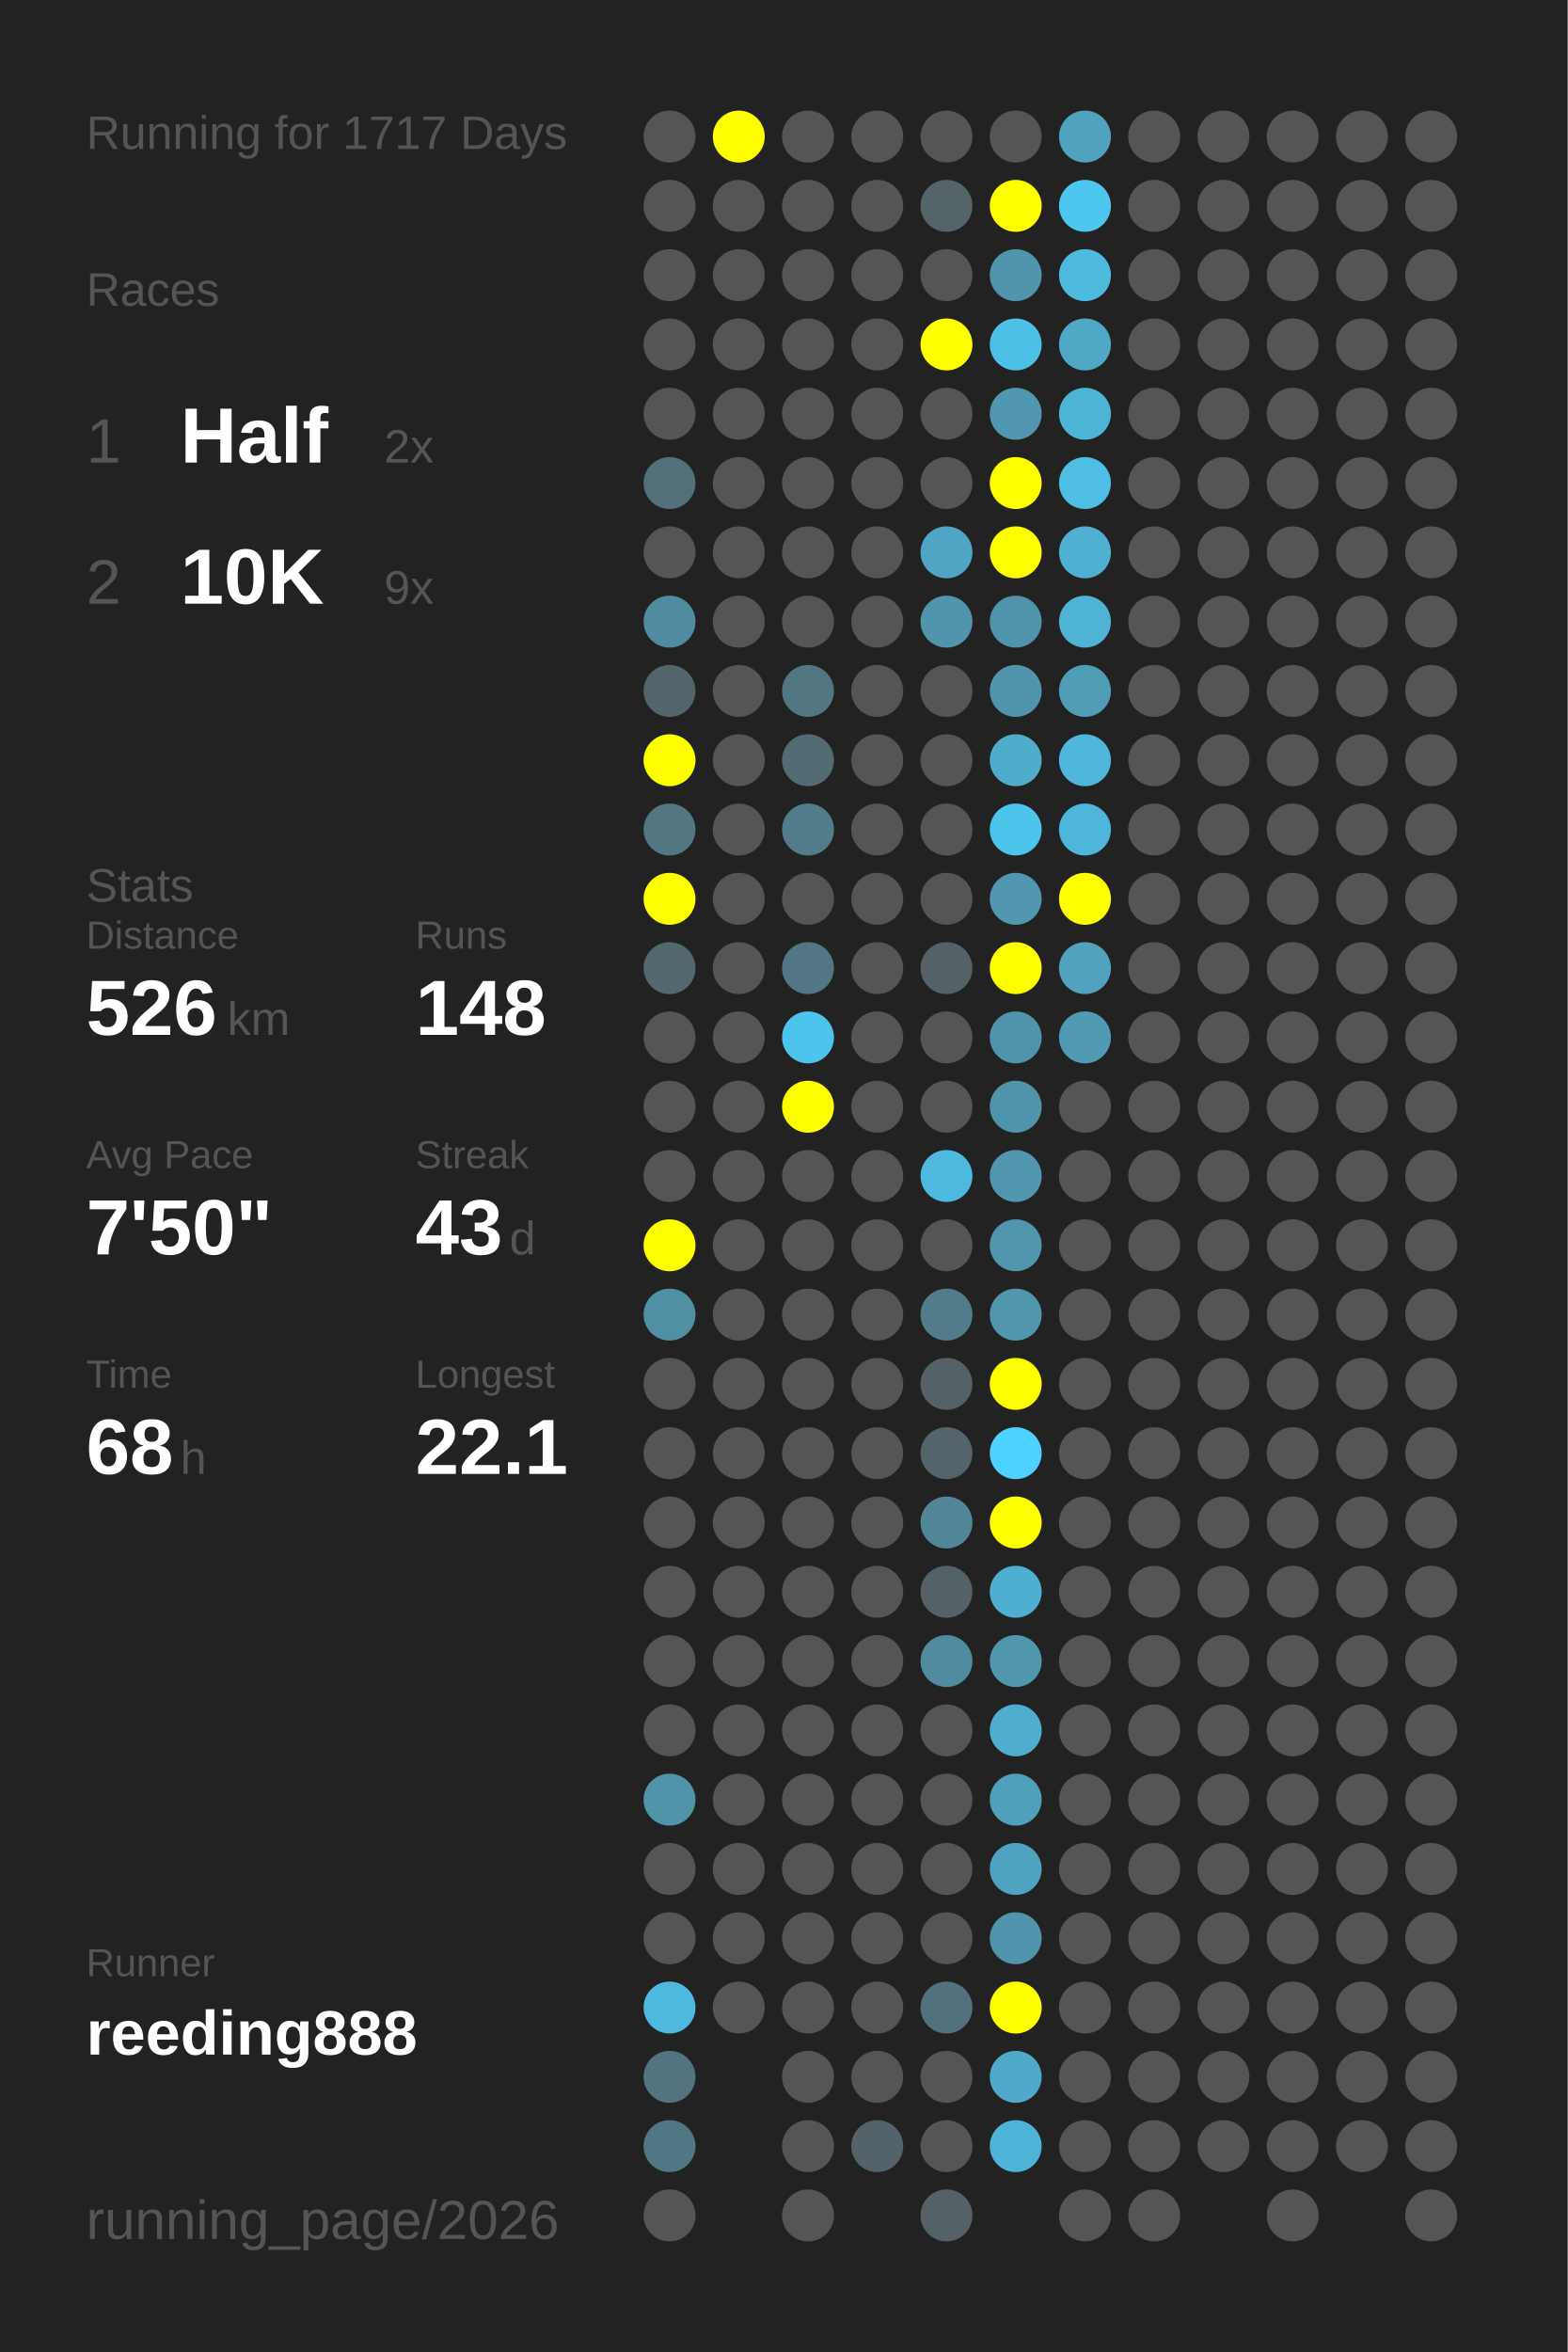
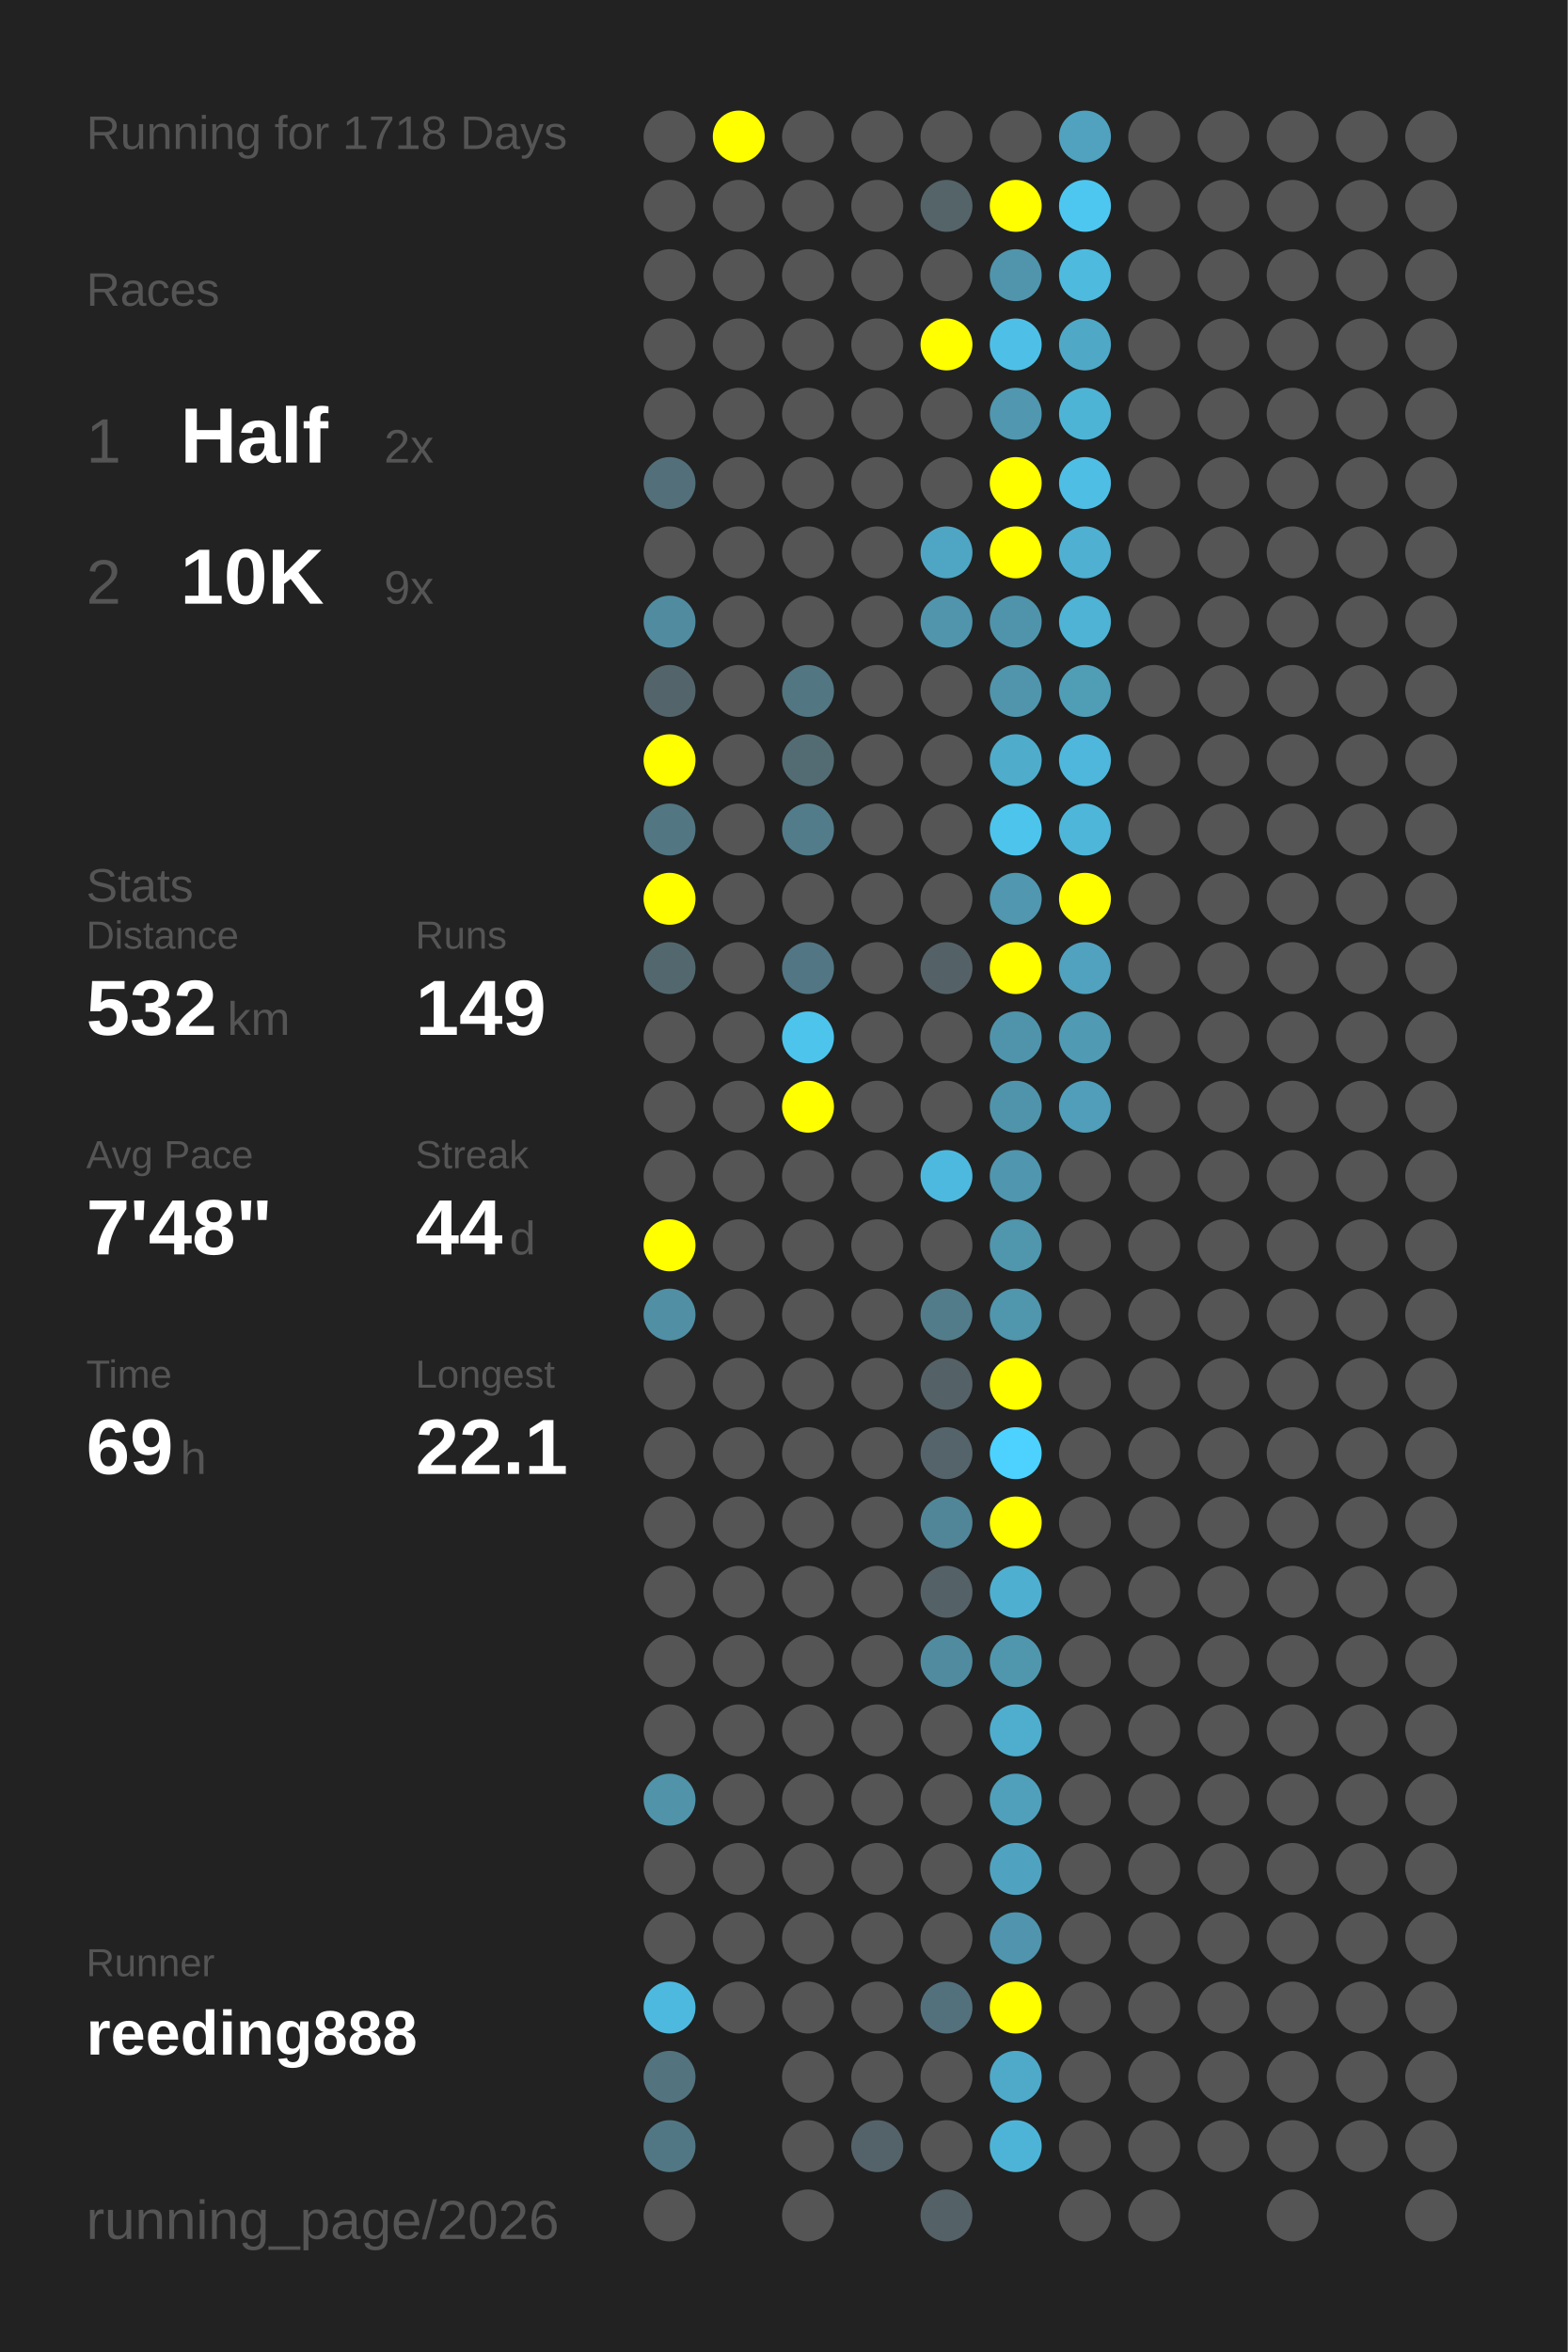
<svg xmlns="http://www.w3.org/2000/svg" baseProfile="full" height="300mm" version="1.1" viewBox="0,0,200,300" width="200mm">
  <defs />
  <rect fill="#222222" height="300" width="200" x="0" y="0" />
-   <text fill="#555555" style="font-size:6px; font-family:Arial;" x="11" y="19">Running for 1717 Days</text>
+   <text fill="#555555" style="font-size:6px; font-family:Arial;" x="11" y="19">Running for 1718 Days</text>
  <text fill="#555555" style="font-size:6px; font-family:Arial;" x="11" y="39">Races</text>
  <text fill="#555555" style="font-size:8px; font-family:Arial;" x="11" y="59">1</text>
  <text fill="#FFFFFF" style="font-size:10px; font-family:Arial; font-weight:bold;" x="23" y="59">Half</text>
  <text fill="#555555" style="font-size:6px; font-family:Arial;" x="49" y="59">2x</text>
  <text fill="#555555" style="font-size:8px; font-family:Arial;" x="11" y="77">2</text>
  <text fill="#FFFFFF" style="font-size:10px; font-family:Arial; font-weight:bold;" x="23" y="77">10K</text>
  <text fill="#555555" style="font-size:6px; font-family:Arial;" x="49" y="77">9x</text>
  <text fill="#555555" style="font-size:6px; font-family:Arial;" x="11" y="115">Stats</text>
  <text fill="#555555" style="font-size:5px; font-family:Arial;" x="11" y="121">Distance</text>
-   <text fill="#FFFFFF" style="font-size:10px; font-family:Arial; font-weight:bold;" x="11" y="132">526</text>
+   <text fill="#FFFFFF" style="font-size:10px; font-family:Arial; font-weight:bold;" x="11" y="132">532</text>
  <text fill="#555555" style="font-size:6px; font-family:Arial;" x="29" y="132">km</text>
  <text fill="#555555" style="font-size:5px; font-family:Arial;" x="53" y="121">Runs</text>
-   <text fill="#FFFFFF" style="font-size:10px; font-family:Arial; font-weight:bold;" x="53" y="132">148</text>
+   <text fill="#FFFFFF" style="font-size:10px; font-family:Arial; font-weight:bold;" x="53" y="132">149</text>
  <text fill="#555555" style="font-size:5px; font-family:Arial;" x="11" y="149">Avg Pace</text>
-   <text fill="#FFFFFF" style="font-size:10px; font-family:Arial; font-weight:bold;" x="11" y="160">7'50"</text>
+   <text fill="#FFFFFF" style="font-size:10px; font-family:Arial; font-weight:bold;" x="11" y="160">7'48"</text>
  <text fill="#555555" style="font-size:5px; font-family:Arial;" x="53" y="149">Streak</text>
-   <text fill="#FFFFFF" style="font-size:10px; font-family:Arial; font-weight:bold;" x="53" y="160">43</text>
+   <text fill="#FFFFFF" style="font-size:10px; font-family:Arial; font-weight:bold;" x="53" y="160">44</text>
  <text fill="#555555" style="font-size:6px; font-family:Arial;" x="65" y="160">d</text>
  <text fill="#555555" style="font-size:5px; font-family:Arial;" x="11" y="177">Time</text>
-   <text fill="#FFFFFF" style="font-size:10px; font-family:Arial; font-weight:bold;" x="11" y="188">68</text>
+   <text fill="#FFFFFF" style="font-size:10px; font-family:Arial; font-weight:bold;" x="11" y="188">69</text>
  <text fill="#555555" style="font-size:6px; font-family:Arial;" x="23" y="188">h</text>
  <text fill="#555555" style="font-size:5px; font-family:Arial;" x="53" y="177">Longest</text>
  <text fill="#FFFFFF" style="font-size:10px; font-family:Arial; font-weight:bold;" x="53" y="188">22.1</text>
  <text fill="#555555" style="font-size:5px; font-family:Arial;" x="11" y="252.065">Runner</text>
  <text fill="#FFFFFF" style="font-size:8px; font-family:Arial; font-weight:bold;" x="11" y="262.065">reeding888</text>
  <text fill="#555555" style="font-size:7px; font-family:Arial;" x="11" y="285.581">running_page/2026</text>
  <circle cx="85.417" cy="17.419" fill="#555555" r="3.312" />
  <circle cx="85.417" cy="26.258" fill="#555555" r="3.312" />
  <circle cx="85.417" cy="35.097" fill="#555555" r="3.312" />
  <circle cx="85.417" cy="43.935" fill="#555555" r="3.312" />
  <circle cx="85.417" cy="52.774" fill="#555555" r="3.312" />
  <circle cx="85.417" cy="61.613" fill="#536f79" r="3.312" />
  <circle cx="85.417" cy="70.452" fill="#555555" r="3.312" />
  <circle cx="85.417" cy="79.29" fill="#518b9f" r="3.312" />
  <circle cx="85.417" cy="88.129" fill="#53656b" r="3.312" />
  <circle cx="85.417" cy="96.968" fill="#FFFF00" r="3.312" />
  <circle cx="85.417" cy="105.806" fill="#527682" r="3.312" />
  <circle cx="85.417" cy="114.645" fill="#FFFF00" r="3.312" />
  <circle cx="85.417" cy="123.484" fill="#53686e" r="3.312" />
  <circle cx="85.417" cy="132.323" fill="#555555" r="3.312" />
  <circle cx="85.417" cy="141.161" fill="#555555" r="3.312" />
  <circle cx="85.417" cy="150" fill="#555555" r="3.312" />
  <circle cx="85.417" cy="158.839" fill="#FFFF00" r="3.312" />
  <circle cx="85.417" cy="167.677" fill="#518fa4" r="3.312" />
  <circle cx="85.417" cy="176.516" fill="#555555" r="3.312" />
  <circle cx="85.417" cy="185.355" fill="#555555" r="3.312" />
  <circle cx="85.417" cy="194.194" fill="#555555" r="3.312" />
  <circle cx="85.417" cy="203.032" fill="#555555" r="3.312" />
  <circle cx="85.417" cy="211.871" fill="#555555" r="3.312" />
  <circle cx="85.417" cy="220.71" fill="#555555" r="3.312" />
  <circle cx="85.417" cy="229.548" fill="#5193a9" r="3.312" />
  <circle cx="85.417" cy="238.387" fill="#555555" r="3.312" />
  <circle cx="85.417" cy="247.226" fill="#555555" r="3.312" />
  <circle cx="85.417" cy="256.065" fill="#4eb9de" r="3.312" />
  <circle cx="85.417" cy="264.903" fill="#53737e" r="3.312" />
  <circle cx="85.417" cy="273.742" fill="#527784" r="3.312" />
  <circle cx="85.417" cy="282.581" fill="#555555" r="3.312" />
  <circle cx="94.25" cy="17.419" fill="#FFFF00" r="3.312" />
  <circle cx="94.25" cy="26.258" fill="#555555" r="3.312" />
  <circle cx="94.25" cy="35.097" fill="#555555" r="3.312" />
  <circle cx="94.25" cy="43.935" fill="#555555" r="3.312" />
  <circle cx="94.25" cy="52.774" fill="#555555" r="3.312" />
  <circle cx="94.25" cy="61.613" fill="#555555" r="3.312" />
  <circle cx="94.25" cy="70.452" fill="#555555" r="3.312" />
  <circle cx="94.25" cy="79.29" fill="#555555" r="3.312" />
  <circle cx="94.25" cy="88.129" fill="#555555" r="3.312" />
  <circle cx="94.25" cy="96.968" fill="#555555" r="3.312" />
  <circle cx="94.25" cy="105.806" fill="#555555" r="3.312" />
  <circle cx="94.25" cy="114.645" fill="#555555" r="3.312" />
  <circle cx="94.25" cy="123.484" fill="#555555" r="3.312" />
  <circle cx="94.25" cy="132.323" fill="#555555" r="3.312" />
  <circle cx="94.25" cy="141.161" fill="#555555" r="3.312" />
  <circle cx="94.25" cy="150" fill="#555555" r="3.312" />
  <circle cx="94.25" cy="158.839" fill="#555555" r="3.312" />
  <circle cx="94.25" cy="167.677" fill="#555555" r="3.312" />
  <circle cx="94.25" cy="176.516" fill="#555555" r="3.312" />
  <circle cx="94.25" cy="185.355" fill="#555555" r="3.312" />
  <circle cx="94.25" cy="194.194" fill="#555555" r="3.312" />
  <circle cx="94.25" cy="203.032" fill="#555555" r="3.312" />
  <circle cx="94.25" cy="211.871" fill="#555555" r="3.312" />
  <circle cx="94.25" cy="220.71" fill="#555555" r="3.312" />
  <circle cx="94.25" cy="229.548" fill="#555555" r="3.312" />
  <circle cx="94.25" cy="238.387" fill="#555555" r="3.312" />
  <circle cx="94.25" cy="247.226" fill="#555555" r="3.312" />
  <circle cx="94.25" cy="256.065" fill="#555555" r="3.312" />
  <circle cx="103.083" cy="17.419" fill="#555555" r="3.312" />
  <circle cx="103.083" cy="26.258" fill="#555555" r="3.312" />
  <circle cx="103.083" cy="35.097" fill="#555555" r="3.312" />
  <circle cx="103.083" cy="43.935" fill="#555555" r="3.312" />
  <circle cx="103.083" cy="52.774" fill="#555555" r="3.312" />
  <circle cx="103.083" cy="61.613" fill="#555555" r="3.312" />
  <circle cx="103.083" cy="70.452" fill="#555555" r="3.312" />
  <circle cx="103.083" cy="79.29" fill="#555555" r="3.312" />
  <circle cx="103.083" cy="88.129" fill="#527682" r="3.312" />
  <circle cx="103.083" cy="96.968" fill="#536c74" r="3.312" />
  <circle cx="103.083" cy="105.806" fill="#527c8a" r="3.312" />
  <circle cx="103.083" cy="114.645" fill="#555555" r="3.312" />
  <circle cx="103.083" cy="123.484" fill="#527683" r="3.312" />
  <circle cx="103.083" cy="132.323" fill="#4dc4ec" r="3.312" />
  <circle cx="103.083" cy="141.161" fill="#FFFF00" r="3.312" />
  <circle cx="103.083" cy="150" fill="#555555" r="3.312" />
  <circle cx="103.083" cy="158.839" fill="#555555" r="3.312" />
  <circle cx="103.083" cy="167.677" fill="#555555" r="3.312" />
  <circle cx="103.083" cy="176.516" fill="#555555" r="3.312" />
  <circle cx="103.083" cy="185.355" fill="#555555" r="3.312" />
  <circle cx="103.083" cy="194.194" fill="#555555" r="3.312" />
  <circle cx="103.083" cy="203.032" fill="#555555" r="3.312" />
  <circle cx="103.083" cy="211.871" fill="#555555" r="3.312" />
  <circle cx="103.083" cy="220.71" fill="#555555" r="3.312" />
  <circle cx="103.083" cy="229.548" fill="#555555" r="3.312" />
  <circle cx="103.083" cy="238.387" fill="#555555" r="3.312" />
  <circle cx="103.083" cy="247.226" fill="#555555" r="3.312" />
  <circle cx="103.083" cy="256.065" fill="#555555" r="3.312" />
  <circle cx="103.083" cy="264.903" fill="#555555" r="3.312" />
  <circle cx="103.083" cy="273.742" fill="#555555" r="3.312" />
  <circle cx="103.083" cy="282.581" fill="#555555" r="3.312" />
  <circle cx="111.917" cy="17.419" fill="#555555" r="3.312" />
  <circle cx="111.917" cy="26.258" fill="#555555" r="3.312" />
  <circle cx="111.917" cy="35.097" fill="#555555" r="3.312" />
  <circle cx="111.917" cy="43.935" fill="#555555" r="3.312" />
  <circle cx="111.917" cy="52.774" fill="#555555" r="3.312" />
  <circle cx="111.917" cy="61.613" fill="#555555" r="3.312" />
  <circle cx="111.917" cy="70.452" fill="#555555" r="3.312" />
  <circle cx="111.917" cy="79.29" fill="#555555" r="3.312" />
  <circle cx="111.917" cy="88.129" fill="#555555" r="3.312" />
  <circle cx="111.917" cy="96.968" fill="#555555" r="3.312" />
  <circle cx="111.917" cy="105.806" fill="#555555" r="3.312" />
  <circle cx="111.917" cy="114.645" fill="#555555" r="3.312" />
  <circle cx="111.917" cy="123.484" fill="#555555" r="3.312" />
  <circle cx="111.917" cy="132.323" fill="#555555" r="3.312" />
  <circle cx="111.917" cy="141.161" fill="#555555" r="3.312" />
  <circle cx="111.917" cy="150" fill="#555555" r="3.312" />
  <circle cx="111.917" cy="158.839" fill="#555555" r="3.312" />
  <circle cx="111.917" cy="167.677" fill="#555555" r="3.312" />
  <circle cx="111.917" cy="176.516" fill="#555555" r="3.312" />
  <circle cx="111.917" cy="185.355" fill="#555555" r="3.312" />
  <circle cx="111.917" cy="194.194" fill="#555555" r="3.312" />
  <circle cx="111.917" cy="203.032" fill="#555555" r="3.312" />
  <circle cx="111.917" cy="211.871" fill="#555555" r="3.312" />
  <circle cx="111.917" cy="220.71" fill="#555555" r="3.312" />
  <circle cx="111.917" cy="229.548" fill="#555555" r="3.312" />
  <circle cx="111.917" cy="238.387" fill="#555555" r="3.312" />
  <circle cx="111.917" cy="247.226" fill="#555555" r="3.312" />
  <circle cx="111.917" cy="256.065" fill="#555555" r="3.312" />
  <circle cx="111.917" cy="264.903" fill="#555555" r="3.312" />
  <circle cx="111.917" cy="273.742" fill="#546369" r="3.312" />
  <circle cx="120.75" cy="17.419" fill="#555555" r="3.312" />
  <circle cx="120.75" cy="26.258" fill="#546469" r="3.312" />
  <circle cx="120.75" cy="35.097" fill="#555555" r="3.312" />
  <circle cx="120.75" cy="43.935" fill="#FFFF00" r="3.312" />
  <circle cx="120.75" cy="52.774" fill="#555555" r="3.312" />
  <circle cx="120.75" cy="61.613" fill="#555555" r="3.312" />
  <circle cx="120.75" cy="70.452" fill="#4fa6c4" r="3.312" />
  <circle cx="120.75" cy="79.29" fill="#5095ac" r="3.312" />
  <circle cx="120.75" cy="88.129" fill="#555555" r="3.312" />
  <circle cx="120.75" cy="96.968" fill="#555555" r="3.312" />
  <circle cx="120.75" cy="105.806" fill="#555555" r="3.312" />
  <circle cx="120.75" cy="114.645" fill="#555555" r="3.312" />
  <circle cx="120.75" cy="123.484" fill="#546267" r="3.312" />
  <circle cx="120.75" cy="132.323" fill="#555555" r="3.312" />
  <circle cx="120.75" cy="141.161" fill="#555555" r="3.312" />
  <circle cx="120.75" cy="150" fill="#4eb9de" r="3.312" />
  <circle cx="120.75" cy="158.839" fill="#555555" r="3.312" />
  <circle cx="120.75" cy="167.677" fill="#527c8a" r="3.312" />
  <circle cx="120.75" cy="176.516" fill="#546166" r="3.312" />
  <circle cx="120.75" cy="185.355" fill="#54646a" r="3.312" />
  <circle cx="120.75" cy="194.194" fill="#518698" r="3.312" />
  <circle cx="120.75" cy="203.032" fill="#546267" r="3.312" />
  <circle cx="120.75" cy="211.871" fill="#518b9f" r="3.312" />
  <circle cx="120.75" cy="220.71" fill="#555555" r="3.312" />
  <circle cx="120.75" cy="229.548" fill="#555555" r="3.312" />
  <circle cx="120.75" cy="238.387" fill="#555555" r="3.312" />
  <circle cx="120.75" cy="247.226" fill="#555555" r="3.312" />
  <circle cx="120.75" cy="256.065" fill="#53717c" r="3.312" />
  <circle cx="120.75" cy="264.903" fill="#555555" r="3.312" />
  <circle cx="120.75" cy="273.742" fill="#555555" r="3.312" />
  <circle cx="120.75" cy="282.581" fill="#546166" r="3.312" />
  <circle cx="129.583" cy="17.419" fill="#555555" r="3.312" />
  <circle cx="129.583" cy="26.258" fill="#FFFF00" r="3.312" />
  <circle cx="129.583" cy="35.097" fill="#5095ac" r="3.312" />
  <circle cx="129.583" cy="43.935" fill="#4ec0e7" r="3.312" />
  <circle cx="129.583" cy="52.774" fill="#5097af" r="3.312" />
  <circle cx="129.583" cy="61.613" fill="#FFFF00" r="3.312" />
  <circle cx="129.583" cy="70.452" fill="#FFFF00" r="3.312" />
  <circle cx="129.583" cy="79.29" fill="#5094ab" r="3.312" />
  <circle cx="129.583" cy="88.129" fill="#5095ac" r="3.312" />
  <circle cx="129.583" cy="96.968" fill="#4faccb" r="3.312" />
  <circle cx="129.583" cy="105.806" fill="#4dc4ec" r="3.312" />
  <circle cx="129.583" cy="114.645" fill="#5097af" r="3.312" />
  <circle cx="129.583" cy="123.484" fill="#FFFF00" r="3.312" />
  <circle cx="129.583" cy="132.323" fill="#5094ab" r="3.312" />
  <circle cx="129.583" cy="141.161" fill="#5094ab" r="3.312" />
  <circle cx="129.583" cy="150" fill="#5096ae" r="3.312" />
  <circle cx="129.583" cy="158.839" fill="#5096ad" r="3.312" />
  <circle cx="129.583" cy="167.677" fill="#5096ad" r="3.312" />
  <circle cx="129.583" cy="176.516" fill="#FFFF00" r="3.312" />
  <circle cx="129.583" cy="185.355" fill="#4dd1fe" r="3.312" />
  <circle cx="129.583" cy="194.194" fill="#FFFF00" r="3.312" />
  <circle cx="129.583" cy="203.032" fill="#4fafd0" r="3.312" />
  <circle cx="129.583" cy="211.871" fill="#5097ae" r="3.312" />
  <circle cx="129.583" cy="220.71" fill="#4faece" r="3.312" />
  <circle cx="129.583" cy="229.548" fill="#50a0bb" r="3.312" />
  <circle cx="129.583" cy="238.387" fill="#4fa3c0" r="3.312" />
  <circle cx="129.583" cy="247.226" fill="#5095ad" r="3.312" />
  <circle cx="129.583" cy="256.065" fill="#FFFF00" r="3.312" />
  <circle cx="129.583" cy="264.903" fill="#4fa9c8" r="3.312" />
  <circle cx="129.583" cy="273.742" fill="#4eb4d7" r="3.312" />
  <circle cx="138.417" cy="17.419" fill="#50a2be" r="3.312" />
  <circle cx="138.417" cy="26.258" fill="#4dc7f0" r="3.312" />
  <circle cx="138.417" cy="35.097" fill="#4ebade" r="3.312" />
  <circle cx="138.417" cy="43.935" fill="#4fa8c6" r="3.312" />
  <circle cx="138.417" cy="52.774" fill="#4eb4d6" r="3.312" />
  <circle cx="138.417" cy="61.613" fill="#4ebee4" r="3.312" />
  <circle cx="138.417" cy="70.452" fill="#4fb0d1" r="3.312" />
  <circle cx="138.417" cy="79.29" fill="#4eb3d5" r="3.312" />
  <circle cx="138.417" cy="88.129" fill="#509db6" r="3.312" />
  <circle cx="138.417" cy="96.968" fill="#4eb7db" r="3.312" />
  <circle cx="138.417" cy="105.806" fill="#4eb6d9" r="3.312" />
  <circle cx="138.417" cy="114.645" fill="#FFFF00" r="3.312" />
  <circle cx="138.417" cy="123.484" fill="#50a2be" r="3.312" />
  <circle cx="138.417" cy="132.323" fill="#509ab3" r="3.312" />
-   <circle cx="138.417" cy="141.161" fill="#555555" r="3.312" />
+   <circle cx="138.417" cy="141.161" fill="#509eb9" r="3.312" />
  <circle cx="138.417" cy="150" fill="#555555" r="3.312" />
  <circle cx="138.417" cy="158.839" fill="#555555" r="3.312" />
  <circle cx="138.417" cy="167.677" fill="#555555" r="3.312" />
  <circle cx="138.417" cy="176.516" fill="#555555" r="3.312" />
  <circle cx="138.417" cy="185.355" fill="#555555" r="3.312" />
  <circle cx="138.417" cy="194.194" fill="#555555" r="3.312" />
  <circle cx="138.417" cy="203.032" fill="#555555" r="3.312" />
  <circle cx="138.417" cy="211.871" fill="#555555" r="3.312" />
  <circle cx="138.417" cy="220.71" fill="#555555" r="3.312" />
  <circle cx="138.417" cy="229.548" fill="#555555" r="3.312" />
  <circle cx="138.417" cy="238.387" fill="#555555" r="3.312" />
  <circle cx="138.417" cy="247.226" fill="#555555" r="3.312" />
  <circle cx="138.417" cy="256.065" fill="#555555" r="3.312" />
  <circle cx="138.417" cy="264.903" fill="#555555" r="3.312" />
  <circle cx="138.417" cy="273.742" fill="#555555" r="3.312" />
  <circle cx="138.417" cy="282.581" fill="#555555" r="3.312" />
  <circle cx="147.25" cy="17.419" fill="#555555" r="3.312" />
  <circle cx="147.25" cy="26.258" fill="#555555" r="3.312" />
  <circle cx="147.25" cy="35.097" fill="#555555" r="3.312" />
  <circle cx="147.25" cy="43.935" fill="#555555" r="3.312" />
  <circle cx="147.25" cy="52.774" fill="#555555" r="3.312" />
  <circle cx="147.25" cy="61.613" fill="#555555" r="3.312" />
  <circle cx="147.25" cy="70.452" fill="#555555" r="3.312" />
  <circle cx="147.25" cy="79.29" fill="#555555" r="3.312" />
  <circle cx="147.25" cy="88.129" fill="#555555" r="3.312" />
  <circle cx="147.25" cy="96.968" fill="#555555" r="3.312" />
  <circle cx="147.25" cy="105.806" fill="#555555" r="3.312" />
  <circle cx="147.25" cy="114.645" fill="#555555" r="3.312" />
  <circle cx="147.25" cy="123.484" fill="#555555" r="3.312" />
  <circle cx="147.25" cy="132.323" fill="#555555" r="3.312" />
  <circle cx="147.25" cy="141.161" fill="#555555" r="3.312" />
  <circle cx="147.25" cy="150" fill="#555555" r="3.312" />
  <circle cx="147.25" cy="158.839" fill="#555555" r="3.312" />
  <circle cx="147.25" cy="167.677" fill="#555555" r="3.312" />
  <circle cx="147.25" cy="176.516" fill="#555555" r="3.312" />
  <circle cx="147.25" cy="185.355" fill="#555555" r="3.312" />
  <circle cx="147.25" cy="194.194" fill="#555555" r="3.312" />
  <circle cx="147.25" cy="203.032" fill="#555555" r="3.312" />
  <circle cx="147.25" cy="211.871" fill="#555555" r="3.312" />
  <circle cx="147.25" cy="220.71" fill="#555555" r="3.312" />
  <circle cx="147.25" cy="229.548" fill="#555555" r="3.312" />
  <circle cx="147.25" cy="238.387" fill="#555555" r="3.312" />
  <circle cx="147.25" cy="247.226" fill="#555555" r="3.312" />
  <circle cx="147.25" cy="256.065" fill="#555555" r="3.312" />
  <circle cx="147.25" cy="264.903" fill="#555555" r="3.312" />
  <circle cx="147.25" cy="273.742" fill="#555555" r="3.312" />
  <circle cx="147.25" cy="282.581" fill="#555555" r="3.312" />
  <circle cx="156.083" cy="17.419" fill="#555555" r="3.312" />
  <circle cx="156.083" cy="26.258" fill="#555555" r="3.312" />
  <circle cx="156.083" cy="35.097" fill="#555555" r="3.312" />
  <circle cx="156.083" cy="43.935" fill="#555555" r="3.312" />
  <circle cx="156.083" cy="52.774" fill="#555555" r="3.312" />
  <circle cx="156.083" cy="61.613" fill="#555555" r="3.312" />
  <circle cx="156.083" cy="70.452" fill="#555555" r="3.312" />
  <circle cx="156.083" cy="79.29" fill="#555555" r="3.312" />
  <circle cx="156.083" cy="88.129" fill="#555555" r="3.312" />
  <circle cx="156.083" cy="96.968" fill="#555555" r="3.312" />
  <circle cx="156.083" cy="105.806" fill="#555555" r="3.312" />
  <circle cx="156.083" cy="114.645" fill="#555555" r="3.312" />
  <circle cx="156.083" cy="123.484" fill="#555555" r="3.312" />
  <circle cx="156.083" cy="132.323" fill="#555555" r="3.312" />
  <circle cx="156.083" cy="141.161" fill="#555555" r="3.312" />
  <circle cx="156.083" cy="150" fill="#555555" r="3.312" />
  <circle cx="156.083" cy="158.839" fill="#555555" r="3.312" />
  <circle cx="156.083" cy="167.677" fill="#555555" r="3.312" />
  <circle cx="156.083" cy="176.516" fill="#555555" r="3.312" />
  <circle cx="156.083" cy="185.355" fill="#555555" r="3.312" />
  <circle cx="156.083" cy="194.194" fill="#555555" r="3.312" />
  <circle cx="156.083" cy="203.032" fill="#555555" r="3.312" />
  <circle cx="156.083" cy="211.871" fill="#555555" r="3.312" />
  <circle cx="156.083" cy="220.71" fill="#555555" r="3.312" />
  <circle cx="156.083" cy="229.548" fill="#555555" r="3.312" />
  <circle cx="156.083" cy="238.387" fill="#555555" r="3.312" />
  <circle cx="156.083" cy="247.226" fill="#555555" r="3.312" />
  <circle cx="156.083" cy="256.065" fill="#555555" r="3.312" />
  <circle cx="156.083" cy="264.903" fill="#555555" r="3.312" />
  <circle cx="156.083" cy="273.742" fill="#555555" r="3.312" />
  <circle cx="164.917" cy="17.419" fill="#555555" r="3.312" />
  <circle cx="164.917" cy="26.258" fill="#555555" r="3.312" />
  <circle cx="164.917" cy="35.097" fill="#555555" r="3.312" />
  <circle cx="164.917" cy="43.935" fill="#555555" r="3.312" />
  <circle cx="164.917" cy="52.774" fill="#555555" r="3.312" />
  <circle cx="164.917" cy="61.613" fill="#555555" r="3.312" />
  <circle cx="164.917" cy="70.452" fill="#555555" r="3.312" />
  <circle cx="164.917" cy="79.29" fill="#555555" r="3.312" />
  <circle cx="164.917" cy="88.129" fill="#555555" r="3.312" />
  <circle cx="164.917" cy="96.968" fill="#555555" r="3.312" />
  <circle cx="164.917" cy="105.806" fill="#555555" r="3.312" />
  <circle cx="164.917" cy="114.645" fill="#555555" r="3.312" />
  <circle cx="164.917" cy="123.484" fill="#555555" r="3.312" />
  <circle cx="164.917" cy="132.323" fill="#555555" r="3.312" />
  <circle cx="164.917" cy="141.161" fill="#555555" r="3.312" />
  <circle cx="164.917" cy="150" fill="#555555" r="3.312" />
  <circle cx="164.917" cy="158.839" fill="#555555" r="3.312" />
  <circle cx="164.917" cy="167.677" fill="#555555" r="3.312" />
  <circle cx="164.917" cy="176.516" fill="#555555" r="3.312" />
  <circle cx="164.917" cy="185.355" fill="#555555" r="3.312" />
  <circle cx="164.917" cy="194.194" fill="#555555" r="3.312" />
  <circle cx="164.917" cy="203.032" fill="#555555" r="3.312" />
  <circle cx="164.917" cy="211.871" fill="#555555" r="3.312" />
  <circle cx="164.917" cy="220.71" fill="#555555" r="3.312" />
  <circle cx="164.917" cy="229.548" fill="#555555" r="3.312" />
  <circle cx="164.917" cy="238.387" fill="#555555" r="3.312" />
  <circle cx="164.917" cy="247.226" fill="#555555" r="3.312" />
  <circle cx="164.917" cy="256.065" fill="#555555" r="3.312" />
  <circle cx="164.917" cy="264.903" fill="#555555" r="3.312" />
  <circle cx="164.917" cy="273.742" fill="#555555" r="3.312" />
  <circle cx="164.917" cy="282.581" fill="#555555" r="3.312" />
  <circle cx="173.75" cy="17.419" fill="#555555" r="3.312" />
  <circle cx="173.75" cy="26.258" fill="#555555" r="3.312" />
  <circle cx="173.75" cy="35.097" fill="#555555" r="3.312" />
  <circle cx="173.75" cy="43.935" fill="#555555" r="3.312" />
  <circle cx="173.75" cy="52.774" fill="#555555" r="3.312" />
  <circle cx="173.75" cy="61.613" fill="#555555" r="3.312" />
  <circle cx="173.75" cy="70.452" fill="#555555" r="3.312" />
  <circle cx="173.75" cy="79.29" fill="#555555" r="3.312" />
  <circle cx="173.75" cy="88.129" fill="#555555" r="3.312" />
  <circle cx="173.75" cy="96.968" fill="#555555" r="3.312" />
  <circle cx="173.75" cy="105.806" fill="#555555" r="3.312" />
  <circle cx="173.75" cy="114.645" fill="#555555" r="3.312" />
  <circle cx="173.75" cy="123.484" fill="#555555" r="3.312" />
  <circle cx="173.75" cy="132.323" fill="#555555" r="3.312" />
  <circle cx="173.75" cy="141.161" fill="#555555" r="3.312" />
  <circle cx="173.75" cy="150" fill="#555555" r="3.312" />
  <circle cx="173.75" cy="158.839" fill="#555555" r="3.312" />
  <circle cx="173.75" cy="167.677" fill="#555555" r="3.312" />
  <circle cx="173.75" cy="176.516" fill="#555555" r="3.312" />
  <circle cx="173.75" cy="185.355" fill="#555555" r="3.312" />
  <circle cx="173.75" cy="194.194" fill="#555555" r="3.312" />
  <circle cx="173.75" cy="203.032" fill="#555555" r="3.312" />
  <circle cx="173.75" cy="211.871" fill="#555555" r="3.312" />
  <circle cx="173.75" cy="220.71" fill="#555555" r="3.312" />
  <circle cx="173.75" cy="229.548" fill="#555555" r="3.312" />
  <circle cx="173.75" cy="238.387" fill="#555555" r="3.312" />
  <circle cx="173.75" cy="247.226" fill="#555555" r="3.312" />
  <circle cx="173.75" cy="256.065" fill="#555555" r="3.312" />
  <circle cx="173.75" cy="264.903" fill="#555555" r="3.312" />
  <circle cx="173.75" cy="273.742" fill="#555555" r="3.312" />
  <circle cx="182.583" cy="17.419" fill="#555555" r="3.312" />
  <circle cx="182.583" cy="26.258" fill="#555555" r="3.312" />
  <circle cx="182.583" cy="35.097" fill="#555555" r="3.312" />
  <circle cx="182.583" cy="43.935" fill="#555555" r="3.312" />
  <circle cx="182.583" cy="52.774" fill="#555555" r="3.312" />
  <circle cx="182.583" cy="61.613" fill="#555555" r="3.312" />
  <circle cx="182.583" cy="70.452" fill="#555555" r="3.312" />
  <circle cx="182.583" cy="79.29" fill="#555555" r="3.312" />
  <circle cx="182.583" cy="88.129" fill="#555555" r="3.312" />
  <circle cx="182.583" cy="96.968" fill="#555555" r="3.312" />
  <circle cx="182.583" cy="105.806" fill="#555555" r="3.312" />
  <circle cx="182.583" cy="114.645" fill="#555555" r="3.312" />
  <circle cx="182.583" cy="123.484" fill="#555555" r="3.312" />
  <circle cx="182.583" cy="132.323" fill="#555555" r="3.312" />
  <circle cx="182.583" cy="141.161" fill="#555555" r="3.312" />
  <circle cx="182.583" cy="150" fill="#555555" r="3.312" />
  <circle cx="182.583" cy="158.839" fill="#555555" r="3.312" />
  <circle cx="182.583" cy="167.677" fill="#555555" r="3.312" />
  <circle cx="182.583" cy="176.516" fill="#555555" r="3.312" />
  <circle cx="182.583" cy="185.355" fill="#555555" r="3.312" />
  <circle cx="182.583" cy="194.194" fill="#555555" r="3.312" />
  <circle cx="182.583" cy="203.032" fill="#555555" r="3.312" />
  <circle cx="182.583" cy="211.871" fill="#555555" r="3.312" />
  <circle cx="182.583" cy="220.71" fill="#555555" r="3.312" />
  <circle cx="182.583" cy="229.548" fill="#555555" r="3.312" />
  <circle cx="182.583" cy="238.387" fill="#555555" r="3.312" />
  <circle cx="182.583" cy="247.226" fill="#555555" r="3.312" />
  <circle cx="182.583" cy="256.065" fill="#555555" r="3.312" />
  <circle cx="182.583" cy="264.903" fill="#555555" r="3.312" />
  <circle cx="182.583" cy="273.742" fill="#555555" r="3.312" />
  <circle cx="182.583" cy="282.581" fill="#555555" r="3.312" />
</svg>
